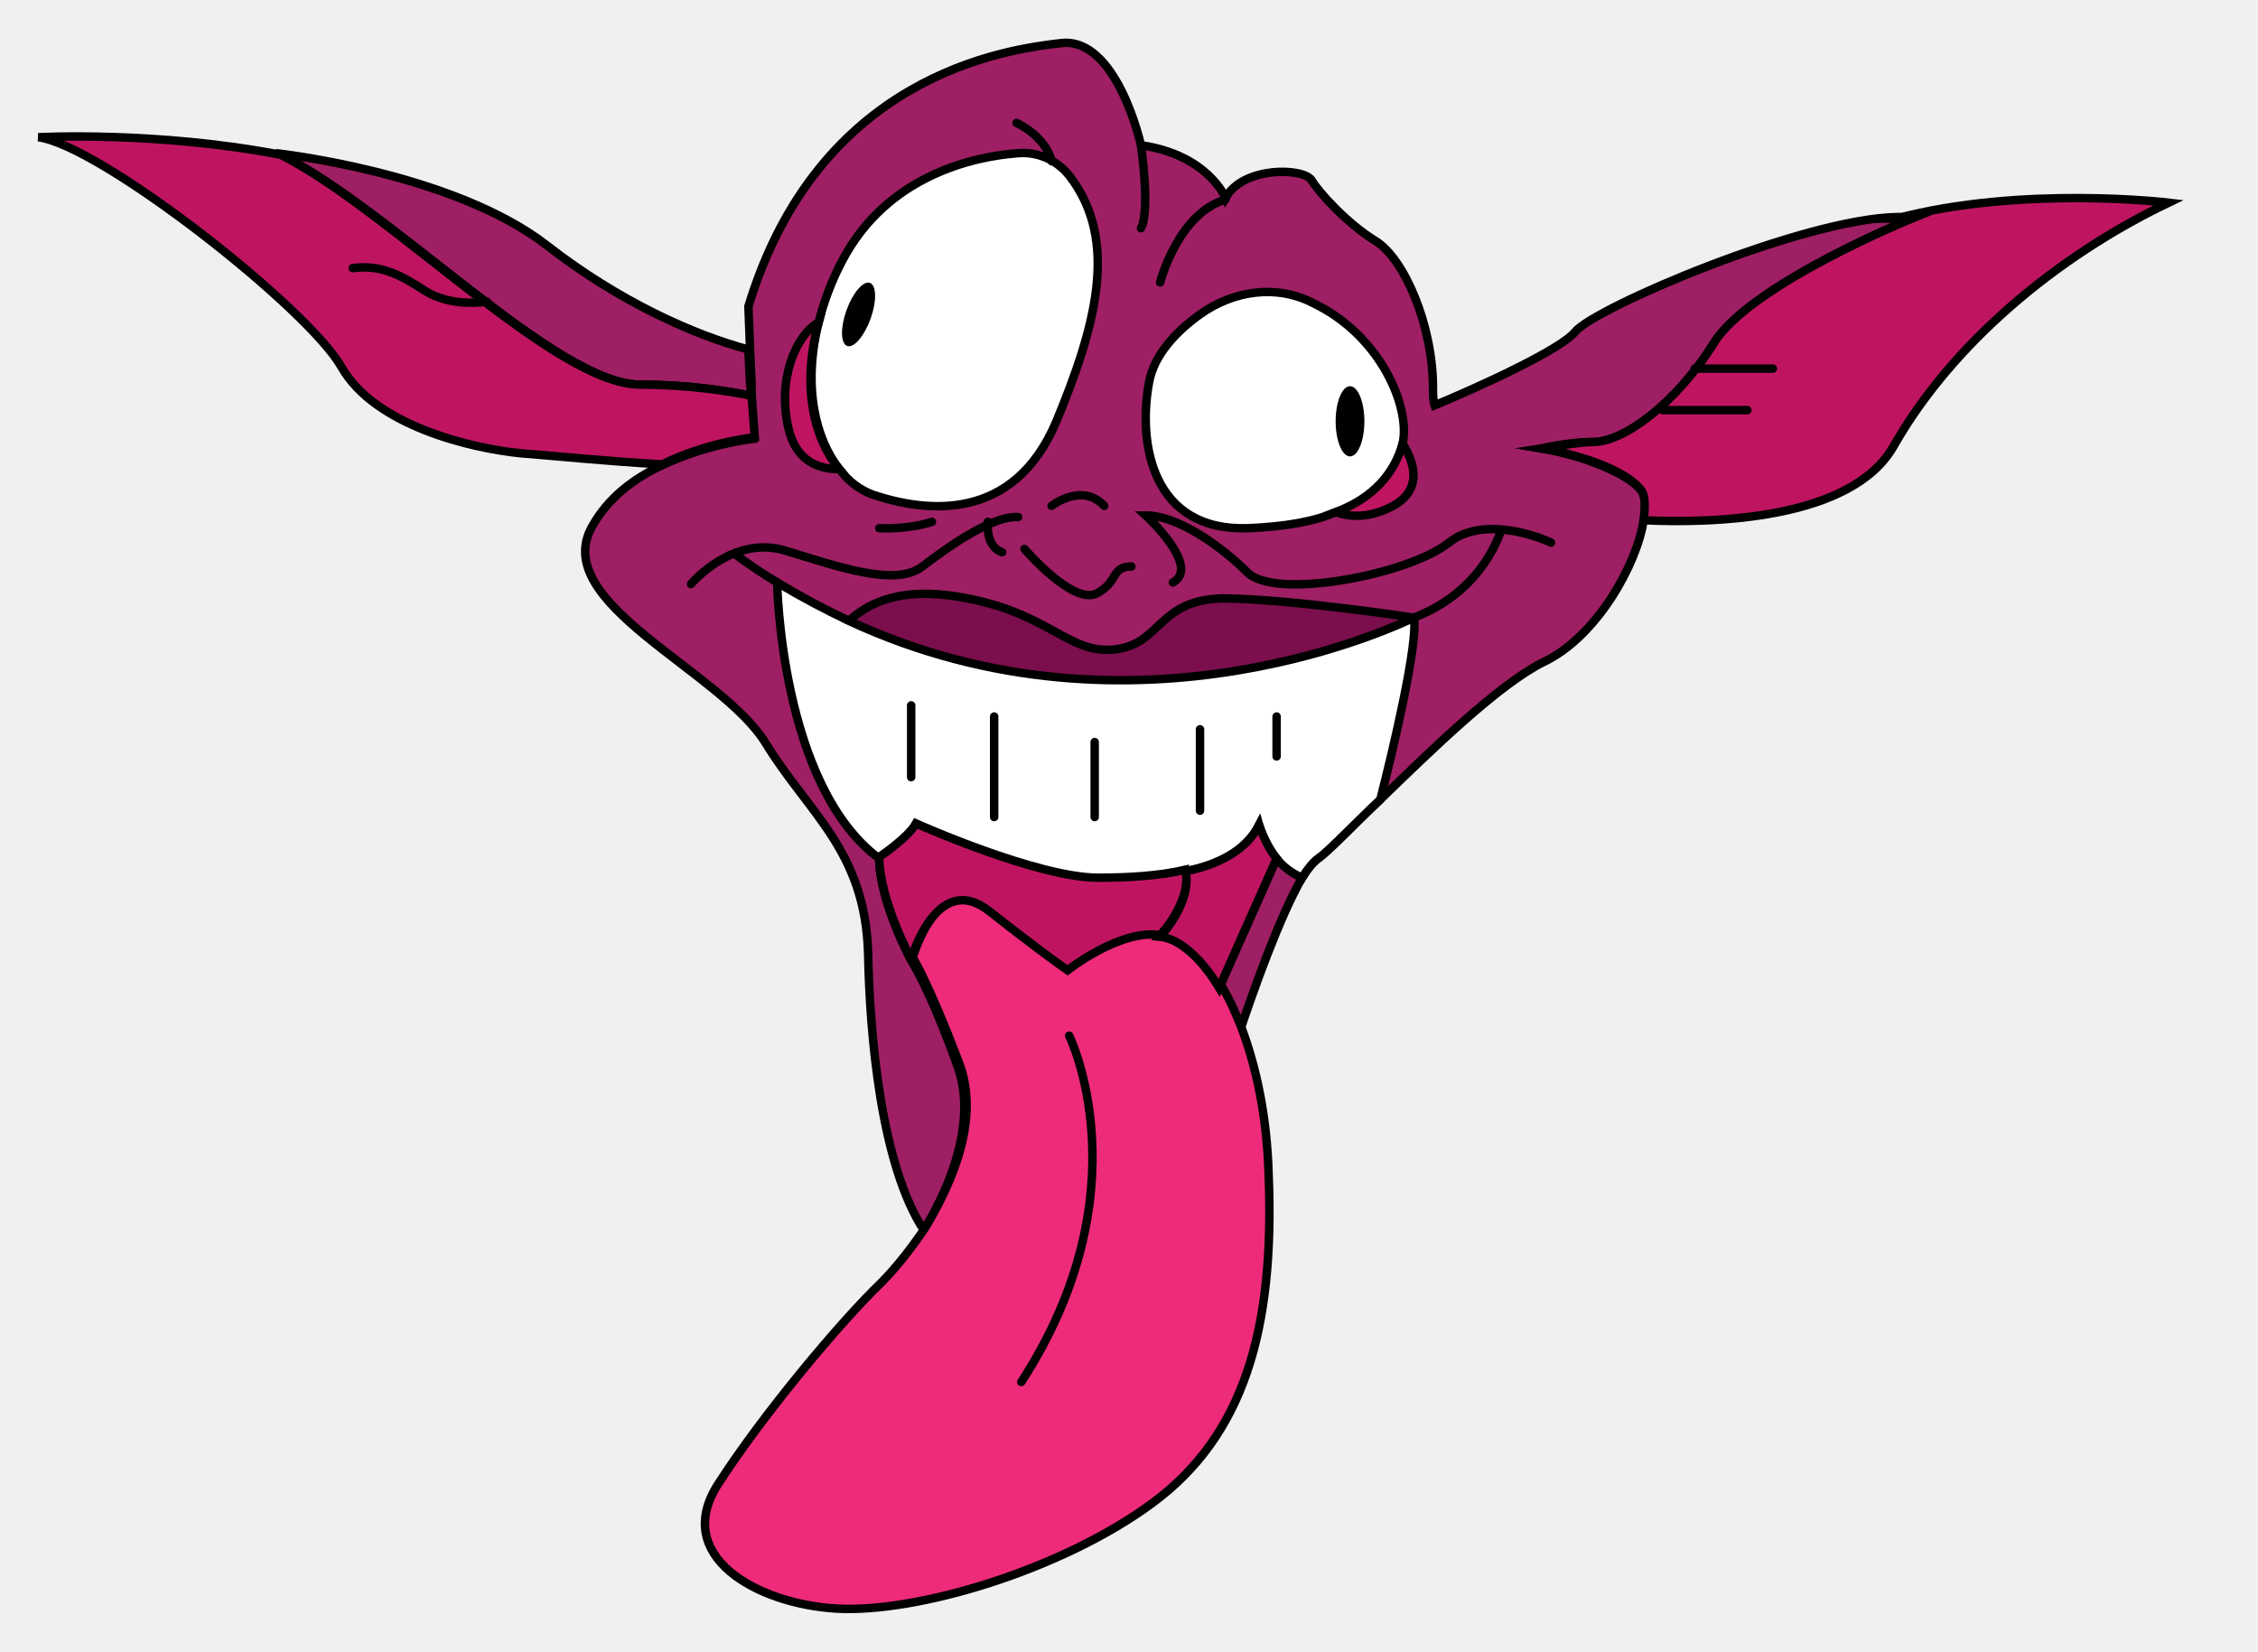
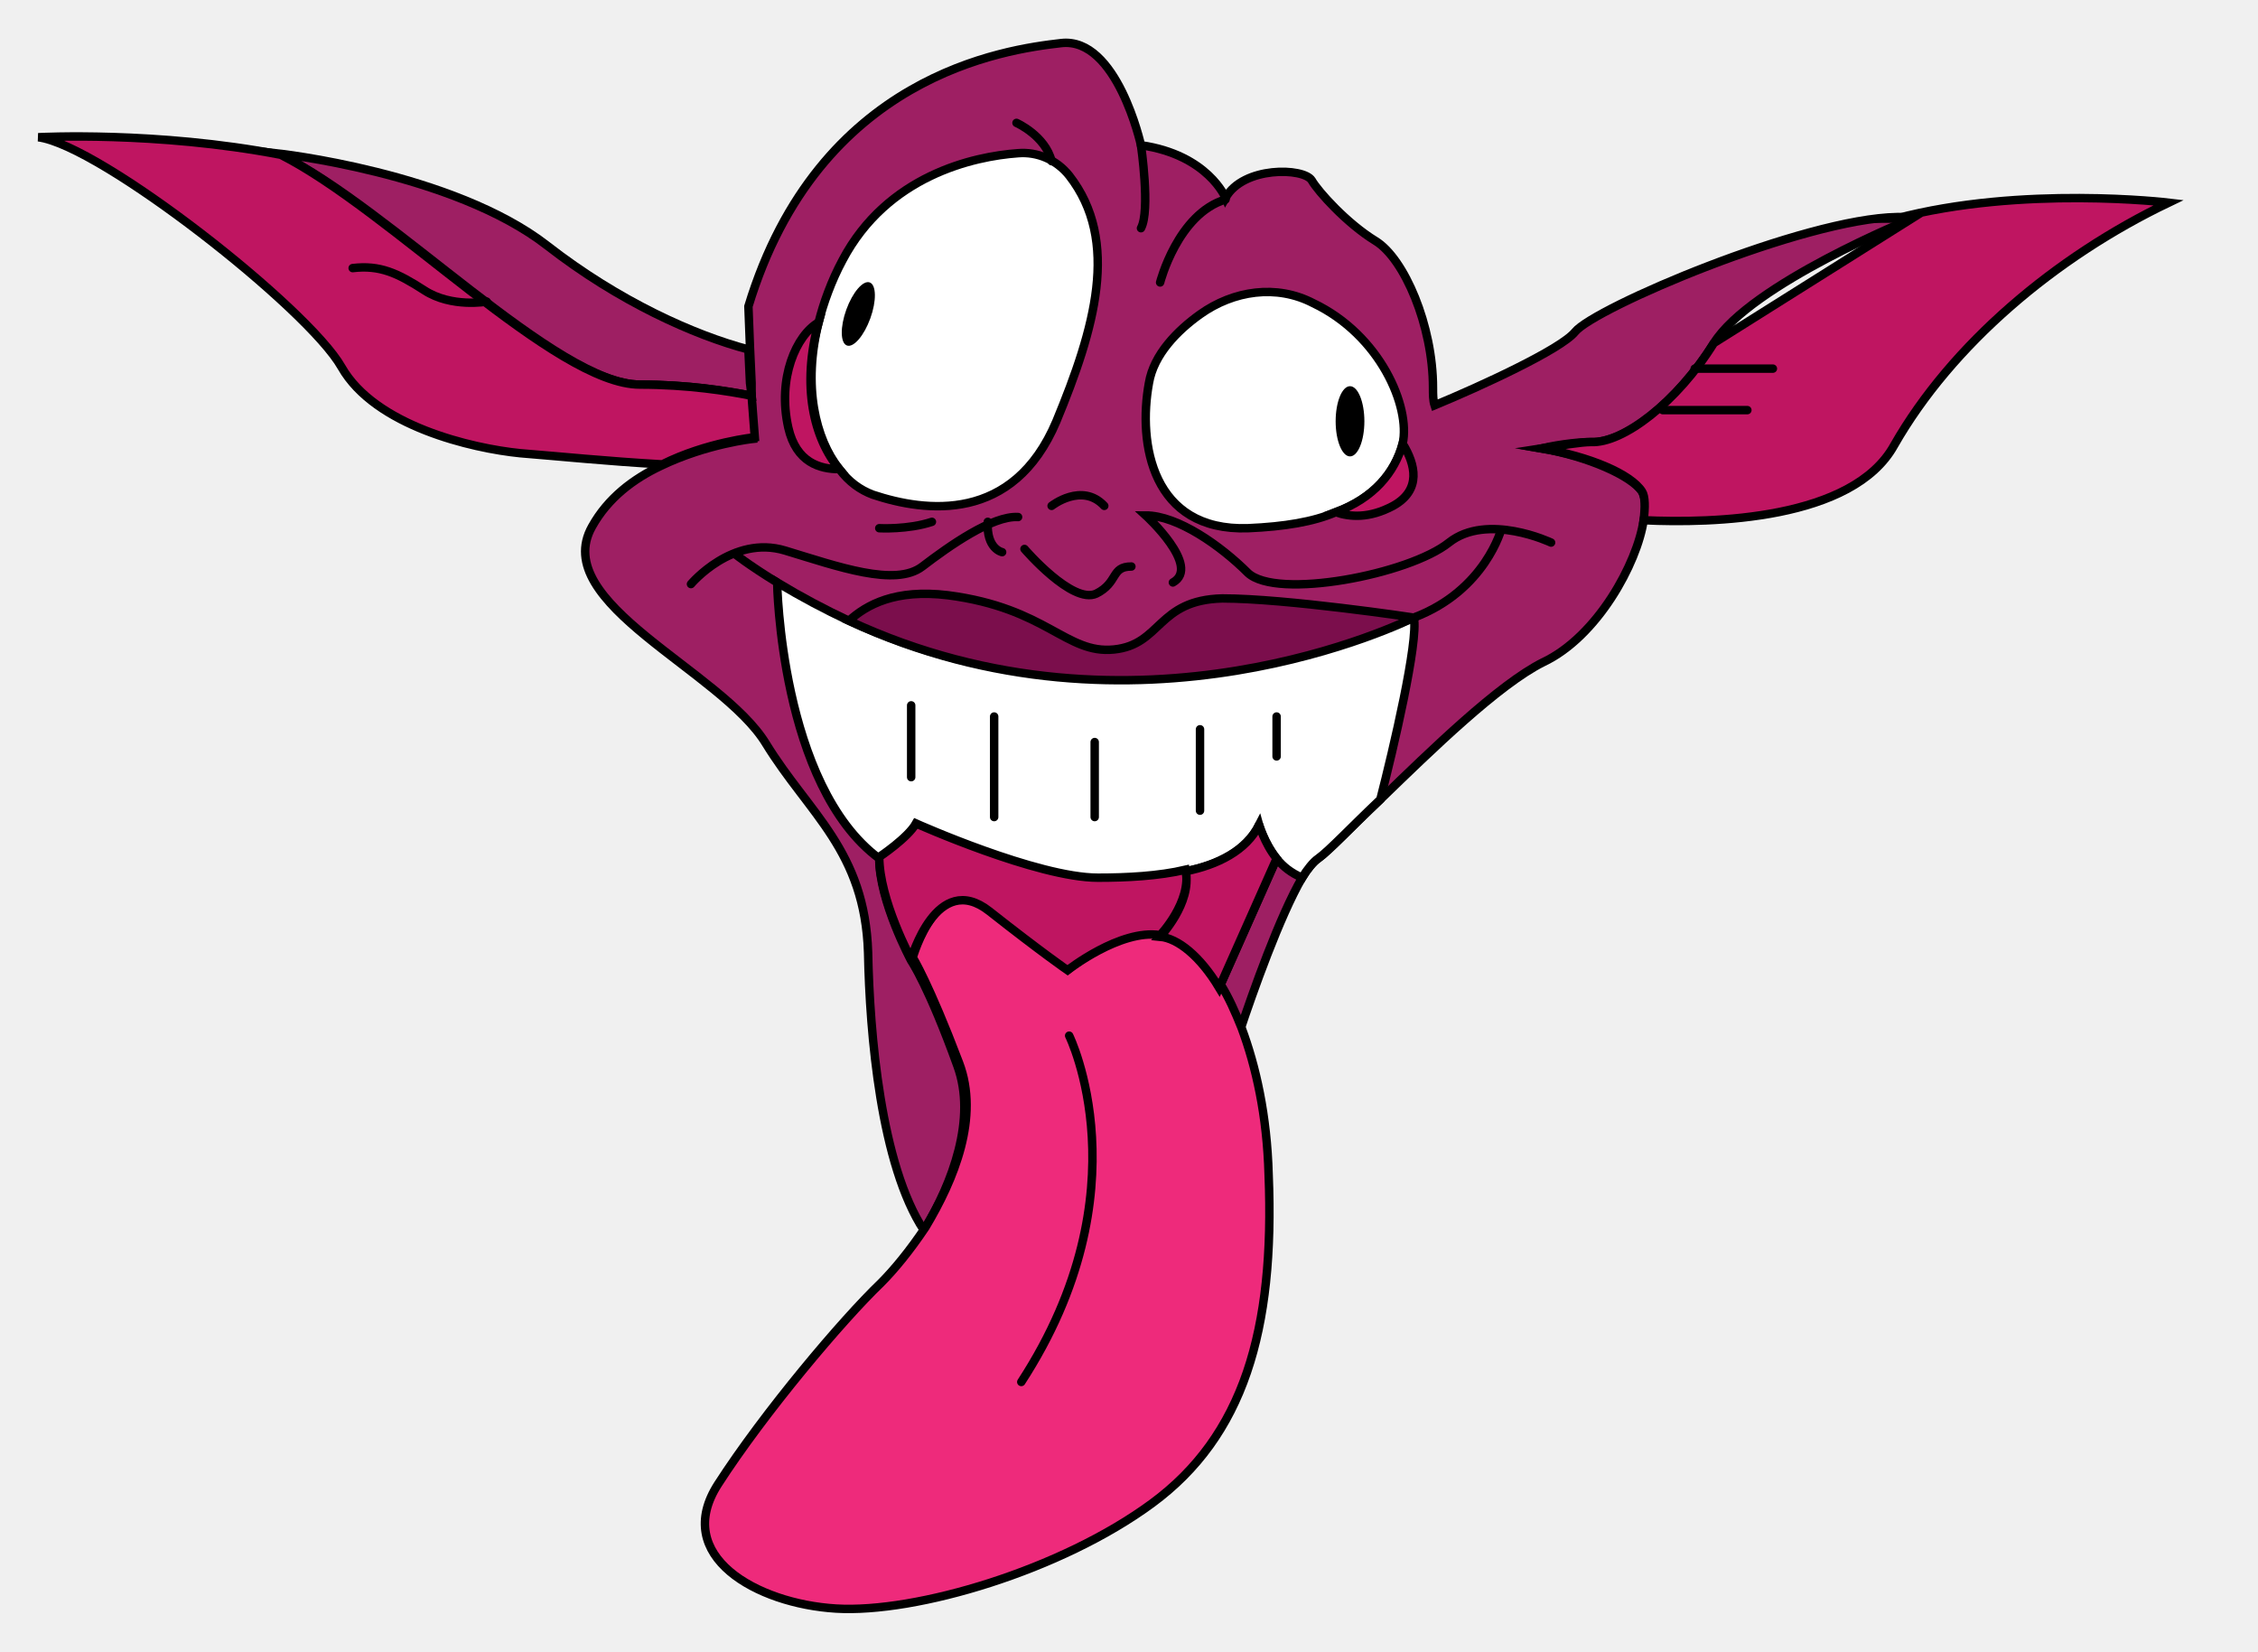
- <svg xmlns="http://www.w3.org/2000/svg" version="1.1" id="Layer_1" x="0px" y="0px" viewBox="0 0 141.5 103.5" style="enable-background:new 0 0 141.5 103.5;" xml:space="preserve">
-   <style type="text/css">
- 	.st0{fill:#9E1F63;stroke:#000000;stroke-width:0.529;stroke-miterlimit:10;}
- 	.st1{fill:#EE2A7B;stroke:#000000;stroke-width:0.529;stroke-miterlimit:10;}
- 	.st2{fill:#BF1561;stroke:#000000;stroke-width:0.529;stroke-miterlimit:10;}
- 	.st3{fill:#FFFFFF;stroke:#000000;stroke-width:0.529;stroke-miterlimit:10;}
- 	.st4{fill:#7B0E4C;stroke:#000000;stroke-width:0.529;stroke-miterlimit:10;}
- 	.st5{fill:none;stroke:#000000;stroke-width:0.529;stroke-miterlimit:10;}
- 	.st6{fill:none;stroke:#000000;stroke-width:0.529;stroke-linecap:round;stroke-miterlimit:10;}
- </style>
-   <path class="st0" d="M119.8,13.7c0,0-10.1,4.1-12.4,7.8s-5.6,6.3-7.7,6.2c-0.6,0-1.8,0.1-3.1,0.4c2.9,0.5,5.6,1.7,6.3,2.7  c0.2,0.4,0.3,1,0.1,1.8c-0.4,2.7-2.9,7.3-6.3,8.9c-2.8,1.4-7,5.5-10.2,8.6c-1.8,1.7-3.2,3.2-3.9,3.7c-0.3,0.2-0.7,0.7-1,1.2  c-1.4,2.4-3.1,7.2-3.9,9.6c-0.4-1-0.9-2-1.3-2.7l3.6-8.1c-0.8-1-1.1-2.1-1.1-2.1c-0.8,1.6-2.5,2.5-4.6,2.9c-1.8,0.4-3.8,0.5-5.5,0.5  c-3.8,0-11.4-3.4-11.4-3.4c-0.5,1-2.3,2.1-2.3,2.1c0,2.7,2,6.4,2,6.4s1.1,1.6,2.9,6.6c1.2,3.3-0.3,7.3-2.1,10.3  c-2.7-4.1-3.4-12.3-3.5-17.4c-0.2-6.4-3.7-8.7-6.4-13.1C45.2,42,34.4,37.8,37.1,33c1-1.8,2.6-3,4.3-3.8c2.9-1.4,5.8-1.7,5.8-1.7  l-0.1-2.6l0-0.9L47,21.8l-0.1-2.6C51.3,4.7,63,3.1,66.5,2.7c3.5-0.4,5,6.4,5,6.4c4.2,0.6,5.3,3.3,5.3,3.3c1.1-2,4.9-1.9,5.4-1.1  c0.4,0.7,2.2,2.7,4,3.8c1.8,1.1,3.6,5.3,3.6,9.2c0,0.4,0,0.8,0.1,1.1c2.9-1.2,7.9-3.5,8.8-4.6c1.2-1.5,14.3-7.1,20.2-7.2  C119.1,13.6,119.5,13.6,119.8,13.7z" />
-   <path class="st1" d="M72.2,94.2c-5.7,4.2-14.8,6.9-19.8,6.6S42.1,97.5,45,93s7.8-10.3,10.2-12.6c0.8-0.8,1.8-2,2.8-3.5  c1.8-3,3.4-6.9,2.1-10.3c-1.9-5-2.9-6.6-2.9-6.6s1.6-5.7,4.9-3c3.3,2.6,4.9,3.7,4.9,3.7s3.3-2.6,5.8-2.2c1.1,0.2,2.5,1.2,3.7,3.2  c0.5,0.8,0.9,1.7,1.3,2.7c0.9,2.4,1.6,5.5,1.7,9.2C79.9,83.4,77.9,90,72.2,94.2z" />
-   <path class="st0" d="M47.1,24.8c-1.6-0.3-4-0.7-7-0.7c-5.2,0-15.6-11-22.5-14.4c-0.1,0-0.2-0.1-0.3-0.1c0,0,11.1,1.2,17,5.8  c4.5,3.5,9.2,5.6,12.6,6.5l0.1,2.1L47.1,24.8z" />
-   <path class="st2" d="M47.3,27.4c0,0-3,0.3-5.8,1.7c-3.5-0.2-6.4-0.5-8.9-0.7c-3-0.3-9.1-1.7-11.2-5.4S6.3,9.1,2.4,8.6  c0,0,7.4-0.4,15.2,1.1c6.9,3.5,17.2,14.4,22.5,14.4c3,0,5.5,0.4,7,0.7L47.3,27.4z" />
-   <path class="st2" d="M135.9,12.7c-7.1,3.4-13.6,8.9-17.2,15.2c-2.6,4.7-11.4,4.9-15.7,4.7c0.1-0.8,0.1-1.5-0.1-1.8  c-0.7-1.1-3.3-2.2-6.3-2.7c1.3-0.2,2.5-0.4,3.1-0.4c2,0.1,5.4-2.5,7.7-6.2s12.4-7.8,12.4-7.8c-0.3,0-0.6,0-1,0  C126.7,11.6,135.9,12.7,135.9,12.7z" />
-   <path class="st3" d="M66.2,26.4c-2.7,6.4-8.2,5.7-11.5,4.6c-0.8-0.3-1.5-0.8-2.1-1.6c-1.5-1.9-2.3-5.2-1.3-9.2  c0.3-1.2,0.8-2.6,1.5-3.9c2.8-5.3,8.2-6.5,11-6.7C65,9.5,66.2,10,67,11C70.2,15.1,68.6,20.6,66.2,26.4z" />
-   <path class="st3" d="M87.9,27.8C87.9,27.8,87.9,27.8,87.9,27.8c-0.5,1.9-1.8,3.4-4.2,4.3c-1.4,0.6-3.2,0.9-5.5,1  c-6,0.2-6.9-5.3-6.2-9.1c0.3-1.8,1.8-3.3,3.2-4.3c2.1-1.5,4.8-1.9,7.1-0.7C86.5,21,88.4,25.5,87.9,27.8z" />
-   <path class="st2" d="M52.6,29.4c-1.2,0-2.7-0.4-3.2-2.6c-0.7-3.1,0.5-5.8,1.9-6.6C50.2,24.2,51,27.5,52.6,29.4z" />
-   <path class="st2" d="M87.3,31.7c-1.5,0.8-2.7,0.7-3.6,0.4c2.4-0.9,3.7-2.5,4.2-4.3C88.7,29.1,89.1,30.7,87.3,31.7z" />
-   <ellipse cx="84.6" cy="26.4" rx="0.9" ry="2.2" />
-   <ellipse transform="matrix(-0.9406 -0.3396 0.3396 -0.9406 97.7165 56.5037)" cx="53.8" cy="19.7" rx="0.8" ry="2.1" />
-   <path class="st3" d="M86.5,50.1c-1.8,1.7-3.2,3.2-3.9,3.7c-0.3,0.2-0.7,0.7-1,1.2c-0.7-0.3-1.2-0.7-1.6-1.2c-0.8-1-1.1-2.1-1.1-2.1  c-0.8,1.6-2.5,2.5-4.6,2.9c-1.8,0.4-3.8,0.5-5.5,0.5c-3.8,0-11.4-3.4-11.4-3.4c-0.5,1-2.3,2.1-2.3,2.1c-6.2-4.6-6.4-17.3-6.4-17.3  c1.5,0.9,3,1.7,4.5,2.4c18,8.3,35-0.1,35.4-0.2l0,0C88.9,40.2,87.3,47,86.5,50.1z" />
-   <path class="st4" d="M88.6,38.7L88.6,38.7c-0.4,0.2-17.4,8.6-35.4,0.2c1.1-1,2.9-2,6.2-1.6c6.2,0.8,7.4,3.7,10.4,3.4  c3-0.3,2.7-3.1,6.8-3.2C80.6,37.5,88.6,38.7,88.6,38.7z" />
-   <path class="st2" d="M72.7,58.6c-2.5-0.4-5.8,2.2-5.8,2.2s-1.6-1.1-4.9-3.7c-3.3-2.6-4.9,3-4.9,3s-2-3.7-2-6.4c0,0,1.8-1.2,2.3-2.1  c0,0,7.6,3.4,11.4,3.4c1.8,0,3.8-0.1,5.5-0.5C74.7,56.5,72.7,58.6,72.7,58.6z" />
-   <path class="st2" d="M80,53.8l-3.6,8.1c-1.2-2-2.6-3.1-3.7-3.2c0,0,2-2.1,1.6-4.1c2-0.4,3.8-1.3,4.6-2.9  C78.9,51.6,79.2,52.8,80,53.8z" />
-   <path class="st5" d="M45.9,34.6c0,0,1,0.8,2.8,1.9" />
-   <path class="st5" d="M94.1,33.1c0,0-1,3.9-5.5,5.6" />
-   <path class="st6" d="M97.2,34c0,0-4-1.9-6.4,0C88.3,36,80,37.6,78.2,35.9c-1.7-1.7-4.4-3.6-6.4-3.6c0,0,3.5,3.2,1.7,4.2" />
-   <path class="st6" d="M43.3,36.6c0,0,2.6-3.1,5.9-2.1s6.9,2.3,8.6,1c1.7-1.3,4.4-3.2,6-3.1" />
-   <path class="st6" d="M62.8,34.6c0,0-1-0.2-0.9-1.9" />
-   <path class="st6" d="M64.2,34.4c0,0,3,3.5,4.5,2.8c1.4-0.7,0.9-1.7,2.2-1.7" />
-   <path class="st6" d="M65.9,31.7c0,0,1.9-1.5,3.3,0" />
-   <path class="st6" d="M55.1,33.1c0,0,1.8,0.1,3.3-0.4" />
-   <path class="st6" d="M63.7,7.7c0,0,1.8,0.8,2.2,2.4" />
-   <path class="st6" d="M71.5,9.1c0,0,0.6,4.1,0,5.2" />
-   <path class="st6" d="M72.7,17.7c0,0,1.1-4.3,4.1-5.2" />
-   <path class="st6" d="M30.5,18.9c0,0-2.2,0.4-3.9-0.7s-2.8-1.6-4.5-1.4" />
-   <line class="st6" x1="111.1" y1="23.1" x2="106.2" y2="23.1" />
-   <line class="st6" x1="109.5" y1="25.7" x2="104.2" y2="25.7" />
-   <path class="st6" d="M67,64.9c0,0,4.8,9.7-3,21.7" />
-   <line class="st6" x1="57.1" y1="44.2" x2="57.1" y2="48.7" />
-   <line class="st6" x1="62.3" y1="44.9" x2="62.3" y2="51.2" />
-   <line class="st6" x1="68.6" y1="46.5" x2="68.6" y2="51.2" />
-   <line class="st6" x1="75.2" y1="45.7" x2="75.2" y2="50.8" />
-   <line class="st6" x1="80" y1="44.9" x2="80" y2="47.4" />
-   <g>
- </g>
-   <g>
- </g>
-   <g>
- </g>
-   <g>
- </g>
-   <g>
- </g>
-   <g>
- </g>
+ <svg xmlns="http://www.w3.org/2000/svg" viewBox="0 0 141.5 103.5" enable-background="new 0 0 141.5 103.5">
+   <style type="text/css">.st0{fill:#9E1F63;stroke:#000000;stroke-width:0.529;stroke-miterlimit:10;} .st1{fill:#EE2A7B;stroke:#000000;stroke-width:0.529;stroke-miterlimit:10;} .st2{fill:#BF1561;stroke:#000000;stroke-width:0.529;stroke-miterlimit:10;} .st3{fill:#FFFFFF;stroke:#000000;stroke-width:0.529;stroke-miterlimit:10;} .st4{fill:#7B0E4C;stroke:#000000;stroke-width:0.529;stroke-miterlimit:10;} .st5{fill:none;stroke:#000000;stroke-width:0.529;stroke-miterlimit:10;} .st6{fill:none;stroke:#000000;stroke-width:0.529;stroke-linecap:round;stroke-miterlimit:10;}</style>
+   <path class="st0" d="M119.8 13.7s-10.1 4.1-12.4 7.8-5.6 6.3-7.7 6.2c-.6 0-1.8.1-3.1.4 2.9.5 5.6 1.7 6.3 2.7.2.4.3 1 .1 1.8-.4 2.7-2.9 7.3-6.3 8.9-2.8 1.4-7 5.5-10.2 8.6-1.8 1.7-3.2 3.2-3.9 3.7-.3.2-.7.7-1 1.2-1.4 2.4-3.1 7.2-3.9 9.6-.4-1-.9-2-1.3-2.7l3.6-8.1c-.8-1-1.1-2.1-1.1-2.1-.8 1.6-2.5 2.5-4.6 2.9-1.8.4-3.8.5-5.5.5-3.8 0-11.4-3.4-11.4-3.4-.5 1-2.3 2.1-2.3 2.1 0 2.7 2 6.4 2 6.4s1.1 1.6 2.9 6.6c1.2 3.3-.3 7.3-2.1 10.3-2.7-4.1-3.4-12.3-3.5-17.4-.2-6.4-3.7-8.7-6.4-13.1-2.8-4.6-13.6-8.8-10.9-13.6 1-1.8 2.6-3 4.3-3.8 2.9-1.4 5.8-1.7 5.8-1.7l-.1-2.6v-.9l-.1-2.2-.1-2.6c4.4-14.5 16.1-16.1 19.6-16.5 3.5-.4 5 6.4 5 6.4 4.2.6 5.3 3.3 5.3 3.3 1.1-2 4.9-1.9 5.4-1.1.4.7 2.2 2.7 4 3.8 1.8 1.1 3.6 5.3 3.6 9.2 0 .4 0 .8.1 1.1 2.9-1.2 7.9-3.5 8.8-4.6 1.2-1.5 14.3-7.1 20.2-7.2.2 0 .6 0 .9.1z" />
+   <path class="st1" d="M72.2 94.2c-5.7 4.2-14.8 6.9-19.8 6.6s-10.3-3.3-7.4-7.8 7.8-10.3 10.2-12.6c.8-.8 1.8-2 2.8-3.5 1.8-3 3.4-6.9 2.1-10.3-1.9-5-2.9-6.6-2.9-6.6s1.6-5.7 4.9-3c3.3 2.6 4.9 3.7 4.9 3.7s3.3-2.6 5.8-2.2c1.1.2 2.5 1.2 3.7 3.2.5.8.9 1.7 1.3 2.7.9 2.4 1.6 5.5 1.7 9.2.4 9.8-1.6 16.4-7.3 20.6z" />
+   <path class="st0" d="M47.1 24.8c-1.6-.3-4-.7-7-.7-5.2 0-15.6-11-22.5-14.4l-.3-.1s11.1 1.2 17 5.8c4.5 3.5 9.2 5.6 12.6 6.5l.1 2.1.1.8z" />
+   <path class="st2" d="M47.3 27.4s-3 .3-5.8 1.7c-3.5-.2-6.4-.5-8.9-.7-3-.3-9.1-1.7-11.2-5.4s-15.1-13.9-19-14.4c0 0 7.4-.4 15.2 1.1 6.9 3.5 17.2 14.4 22.5 14.4 3 0 5.5.4 7 .7l.2 2.6zM135.9 12.7c-7.1 3.4-13.6 8.9-17.2 15.2-2.6 4.7-11.4 4.9-15.7 4.7.1-.8.1-1.5-.1-1.8-.7-1.1-3.3-2.2-6.3-2.7 1.3-.2 2.5-.4 3.1-.4 2 .1 5.4-2.5 7.7-6.2l12.4-7.8h-1c7.9-2.1 17.1-1 17.1-1z" />
+   <path class="st3" d="M66.2 26.4c-2.7 6.4-8.2 5.7-11.5 4.6-.8-.3-1.5-.8-2.1-1.6-1.5-1.9-2.3-5.2-1.3-9.2.3-1.2.8-2.6 1.5-3.9 2.8-5.3 8.2-6.5 11-6.7 1.2-.1 2.4.4 3.2 1.4 3.2 4.1 1.6 9.6-.8 15.4zM87.9 27.8c-.5 1.9-1.8 3.4-4.2 4.3-1.4.6-3.2.9-5.5 1-6 .2-6.9-5.3-6.2-9.1.3-1.8 1.8-3.3 3.2-4.3 2.1-1.5 4.8-1.9 7.1-.7 4.2 2 6.1 6.5 5.6 8.8z" />
+   <path class="st2" d="M52.6 29.4c-1.2 0-2.7-.4-3.2-2.6-.7-3.1.5-5.8 1.9-6.6-1.1 4-.3 7.3 1.3 9.2zM87.3 31.7c-1.5.8-2.7.7-3.6.4 2.4-.9 3.7-2.5 4.2-4.3.8 1.3 1.2 2.9-.6 3.9z" />
+   <ellipse cx="84.6" cy="26.4" rx=".9" ry="2.2" />
+   <ellipse transform="matrix(-.941 -.34 .34 -.941 97.716 56.504)" cx="53.8" cy="19.7" rx=".8" ry="2.1" />
+   <path class="st3" d="M86.5 50.1c-1.8 1.7-3.2 3.2-3.9 3.7-.3.2-.7.7-1 1.2-.7-.3-1.2-.7-1.6-1.2-.8-1-1.1-2.1-1.1-2.1-.8 1.6-2.5 2.5-4.6 2.9-1.8.4-3.8.5-5.5.5-3.8 0-11.4-3.4-11.4-3.4-.5 1-2.3 2.1-2.3 2.1-6.2-4.6-6.4-17.3-6.4-17.3 1.5.9 3 1.7 4.5 2.4 18 8.3 35-.1 35.4-.2.3 1.5-1.3 8.3-2.1 11.4z" />
+   <path class="st4" d="M88.6 38.7c-.4.2-17.4 8.6-35.4.2 1.1-1 2.9-2 6.2-1.6 6.2.8 7.4 3.7 10.4 3.4 3-.3 2.7-3.1 6.8-3.2 4 0 12 1.2 12 1.2z" />
+   <path class="st2" d="M72.7 58.6c-2.5-.4-5.8 2.2-5.8 2.2s-1.6-1.1-4.9-3.7c-3.3-2.6-4.9 3-4.9 3s-2-3.7-2-6.4c0 0 1.8-1.2 2.3-2.1 0 0 7.6 3.4 11.4 3.4 1.8 0 3.8-.1 5.5-.5.4 2-1.6 4.1-1.6 4.1zM80 53.8l-3.6 8.1c-1.2-2-2.6-3.1-3.7-3.2 0 0 2-2.1 1.6-4.1 2-.4 3.8-1.3 4.6-2.9 0-.1.3 1.1 1.1 2.1z" />
+   <path class="st5" d="M45.9 34.6s1 .8 2.8 1.9M94.1 33.1s-1 3.9-5.5 5.6" />
+   <path class="st6" d="M97.2 34s-4-1.9-6.4 0c-2.5 2-10.8 3.6-12.6 1.9-1.7-1.7-4.4-3.6-6.4-3.6 0 0 3.5 3.2 1.7 4.2M43.3 36.6s2.6-3.1 5.9-2.1 6.9 2.3 8.6 1c1.7-1.3 4.4-3.2 6-3.1M62.8 34.6s-1-.2-.9-1.9M64.2 34.4s3 3.5 4.5 2.8c1.4-.7.9-1.7 2.2-1.7M65.9 31.7s1.9-1.5 3.3 0M55.1 33.1s1.8.1 3.3-.4M63.7 7.7s1.8.8 2.2 2.4M71.5 9.1s.6 4.1 0 5.2M72.7 17.7s1.1-4.3 4.1-5.2M30.5 18.9s-2.2.4-3.9-.7-2.8-1.6-4.5-1.4M111.1 23.1h-4.9M109.5 25.7h-5.3M67 64.9s4.8 9.7-3 21.7M57.1 44.2v4.5M62.3 44.9v6.3M68.6 46.5v4.7M75.2 45.7v5.1M80 44.9v2.5" />
</svg>
